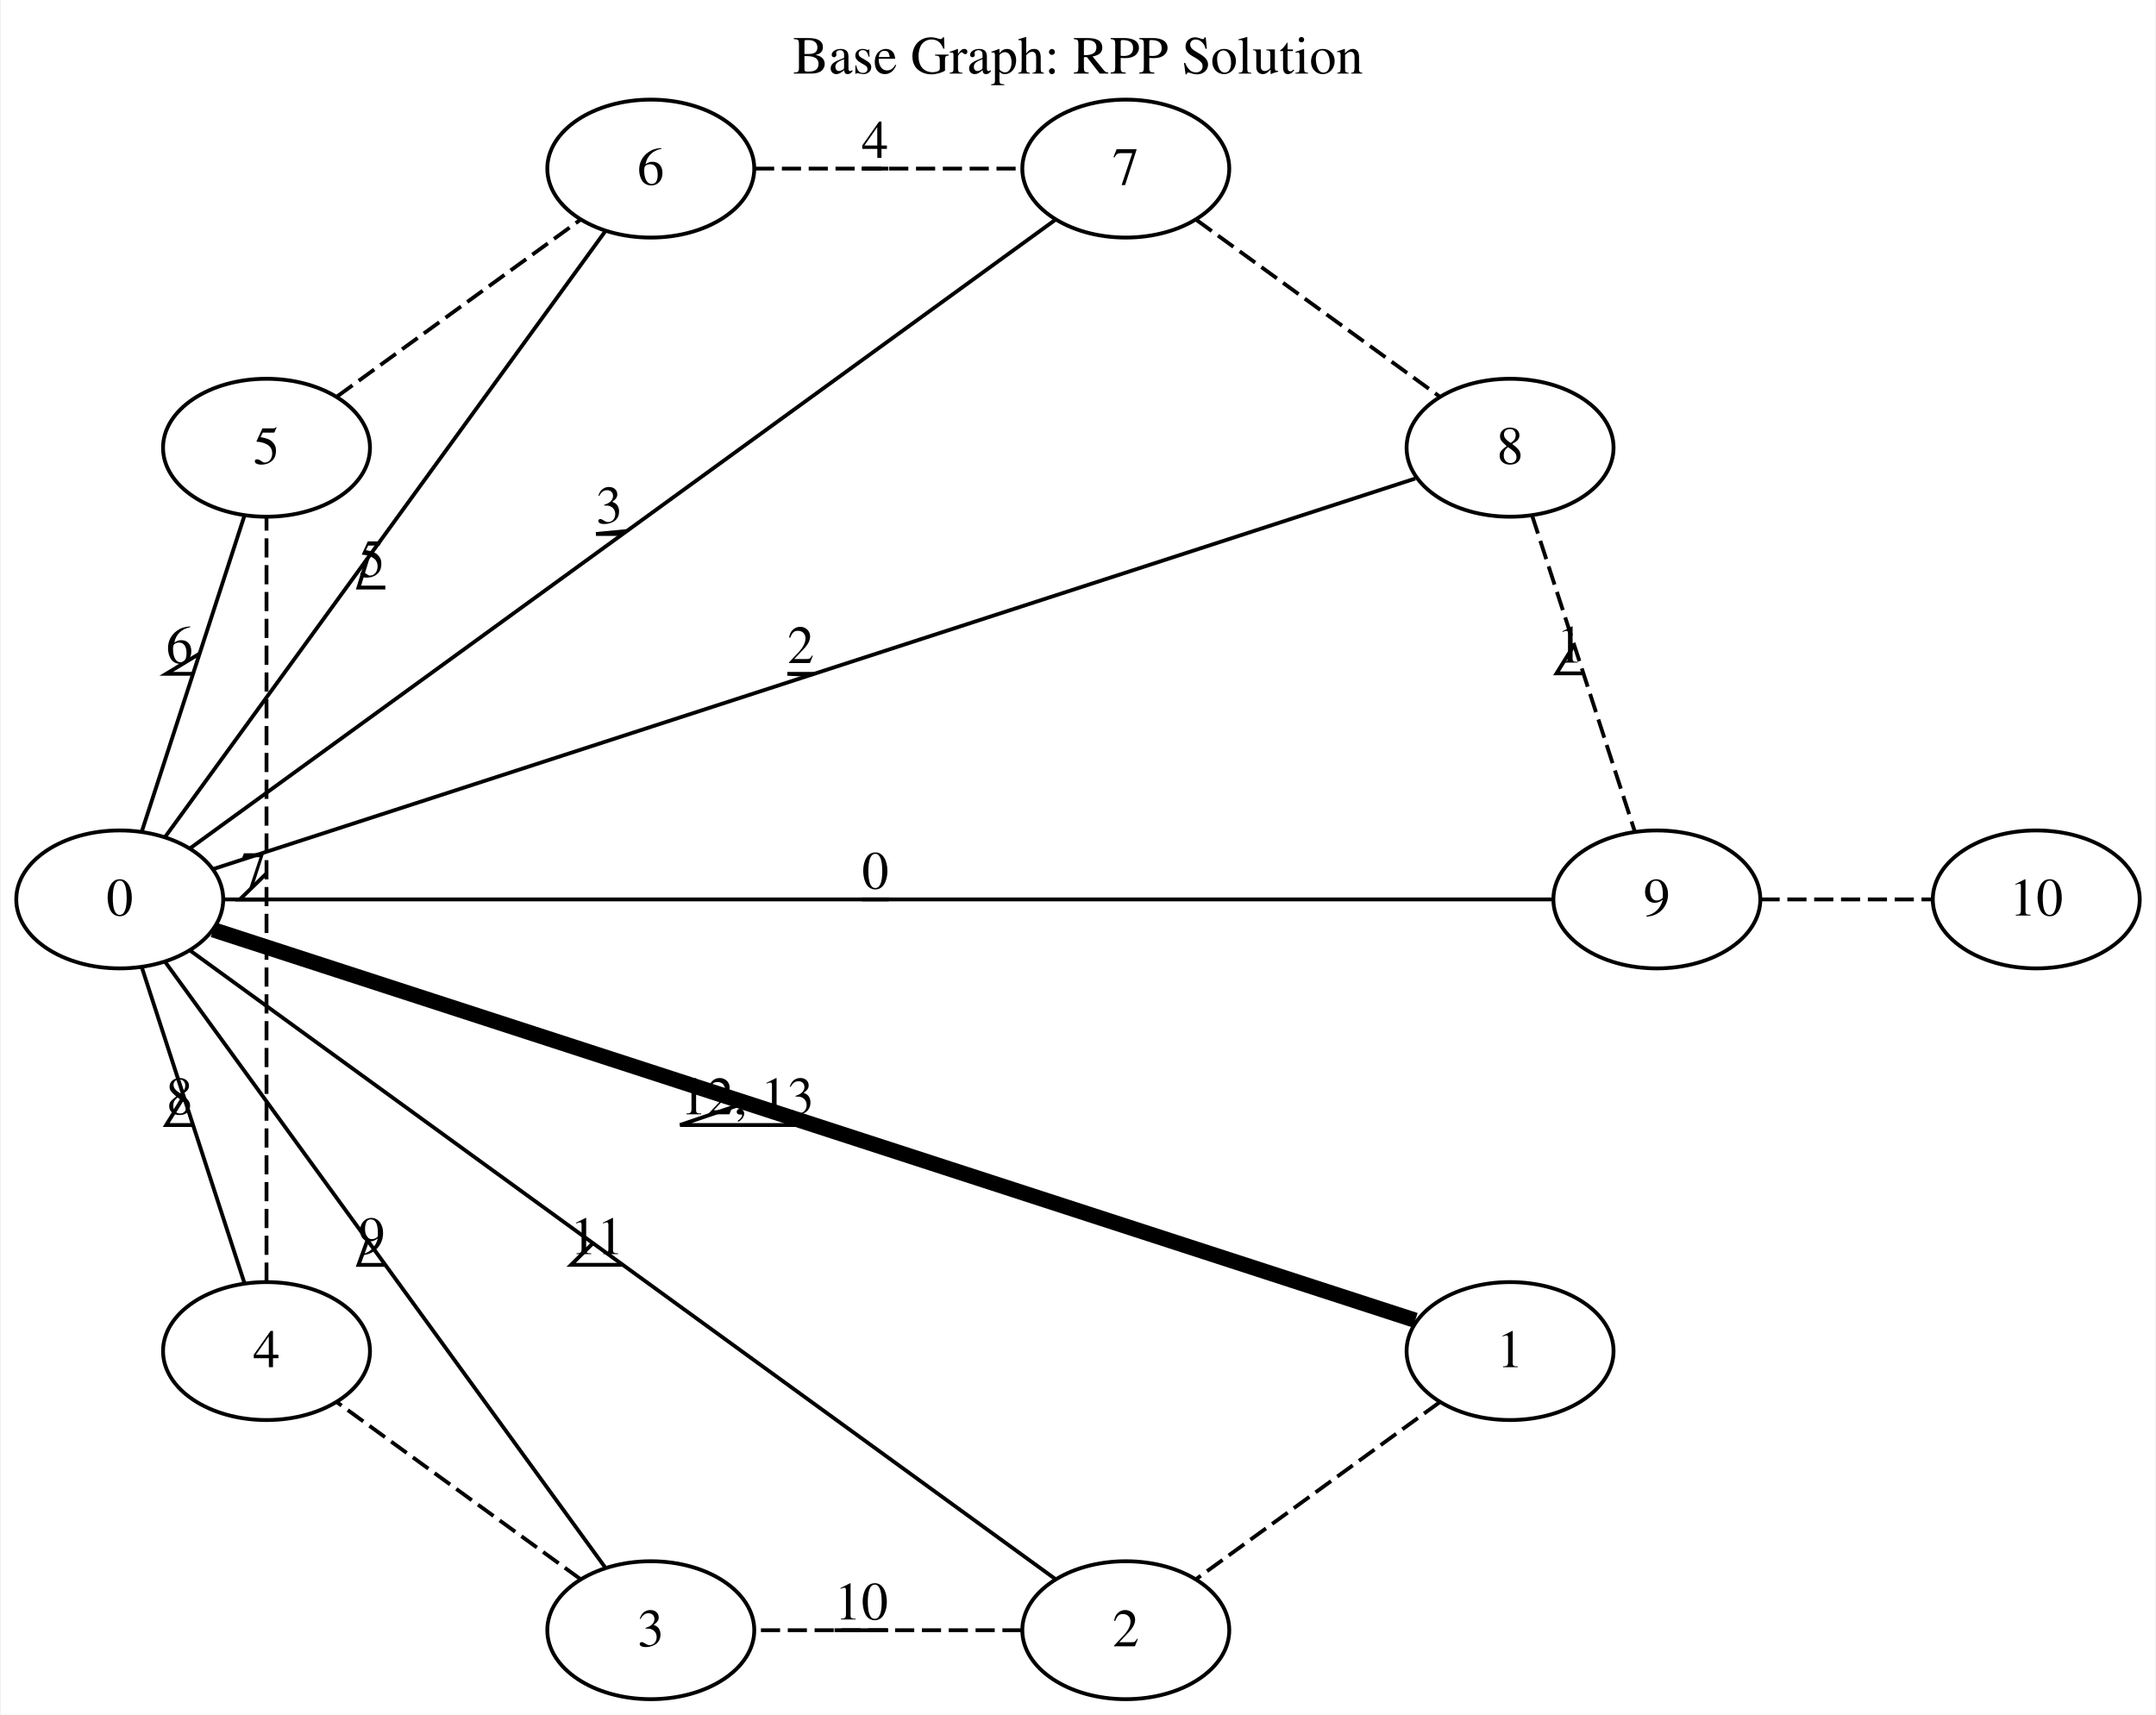
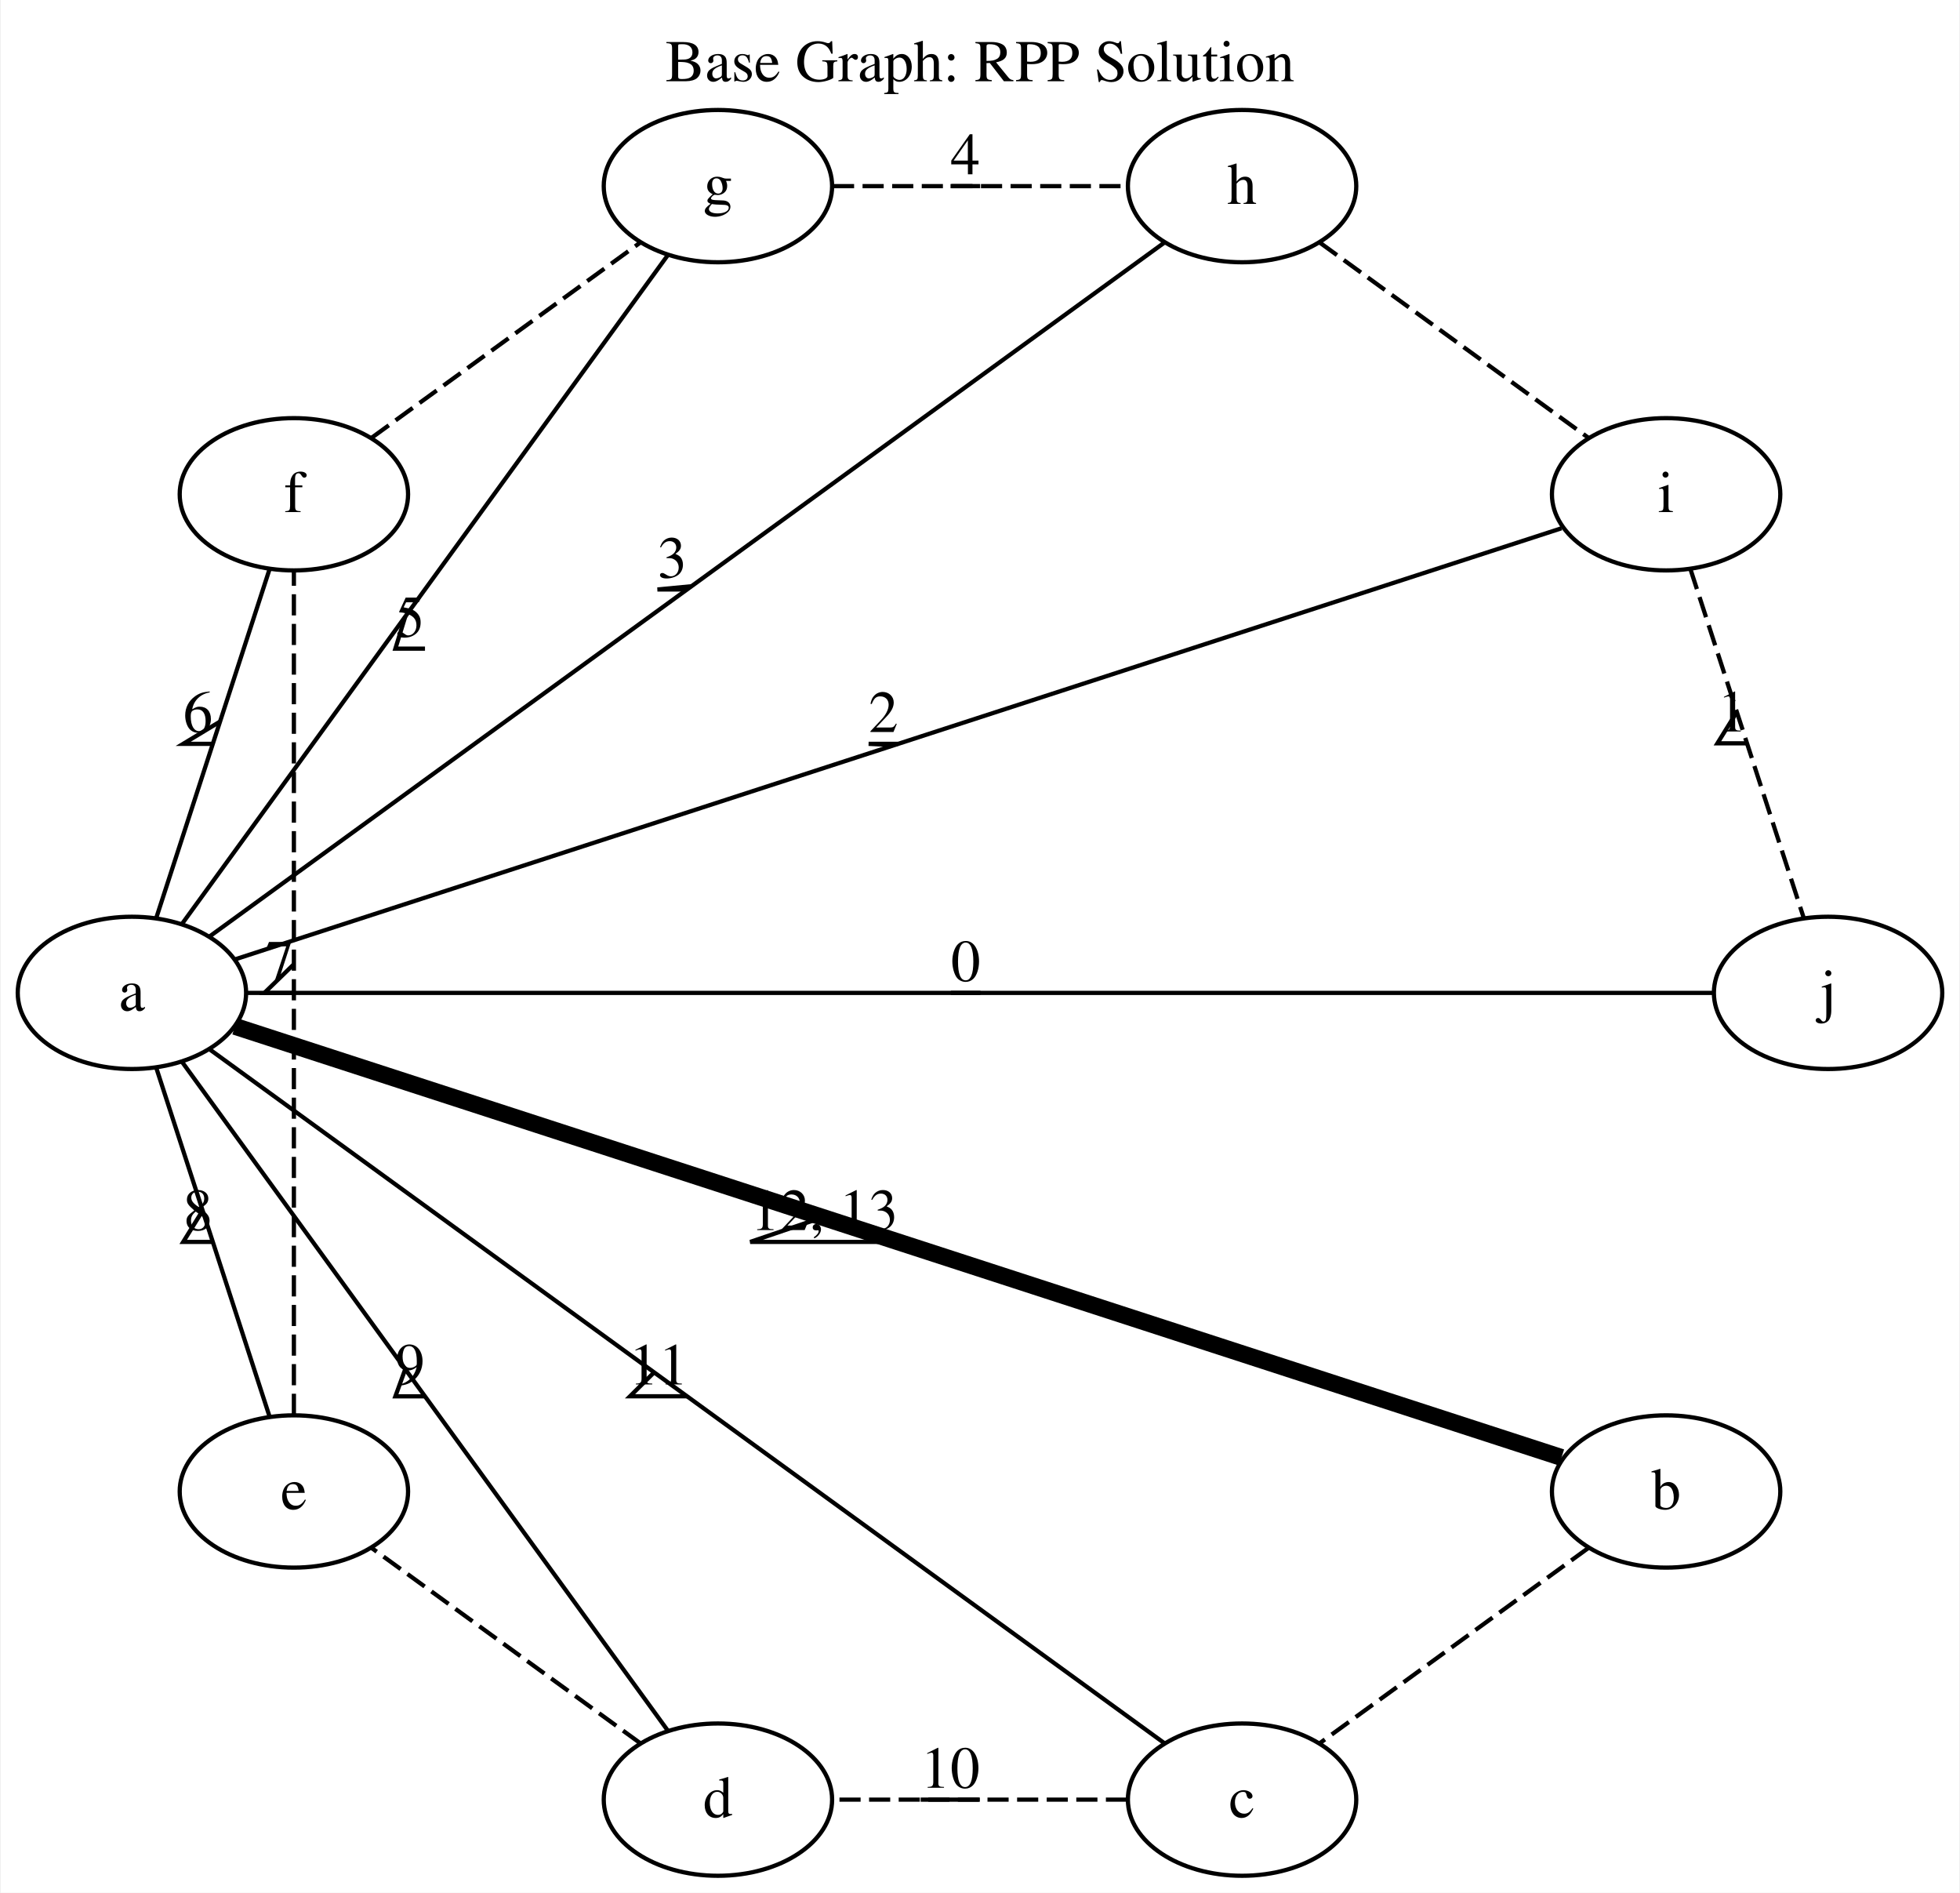
- <svg xmlns="http://www.w3.org/2000/svg" width="562pt" height="447pt" viewBox="0.00 0.00 562.07 447.44">
+ <svg xmlns="http://www.w3.org/2000/svg" width="463pt" height="447pt" viewBox="0.00 0.00 463.07 447.44">
  <g id="graph0" class="graph" transform="scale(1 1) rotate(0) translate(4 443.4407)">
-     <polygon fill="#ffffff" stroke="transparent" points="-4,4 -4,-443.441 558.071,-443.441 558.071,4 -4,4" />
-     <text text-anchor="middle" x="277.035" y="-424.241" font-family="Times,serif" font-size="14.00" fill="#000000">Base Graph: RPP Solution</text>
+     <polygon fill="#ffffff" stroke="transparent" points="-4,4 -4,-443.441 459.07,-443.441 459.07,4 -4,4" />
+     <text text-anchor="middle" x="227.535" y="-424.241" font-family="Times,serif" font-size="14.00" fill="#000000">Base Graph: RPP Solution</text>
    <g id="node1" class="node">
      <ellipse fill="none" stroke="#000000" cx="27" cy="-208.72" rx="27" ry="18" />
-       <text text-anchor="middle" x="27" y="-204.52" font-family="Times,serif" font-size="14.00" fill="#000000">0</text>
+       <text text-anchor="middle" x="27" y="-204.52" font-family="Times,serif" font-size="14.00" fill="#000000">a</text>
    </g>
    <g id="node2" class="node">
      <ellipse fill="none" stroke="#000000" cx="389.772" cy="-90.849" rx="27" ry="18" />
-       <text text-anchor="middle" x="389.772" y="-86.649" font-family="Times,serif" font-size="14.00" fill="#000000">1</text>
+       <text text-anchor="middle" x="389.772" y="-86.649" font-family="Times,serif" font-size="14.00" fill="#000000">b</text>
    </g>
    <g id="0" class="edge">
      <path fill="none" stroke="#000000" stroke-width="4" d="M51.366,-200.803C117.294,-179.382 298.674,-120.448 365.034,-98.886" />
      <text text-anchor="middle" x="190.7" y="-152.645" font-family="Times,serif" font-size="14.00" fill="#000000">12, 13</text>
      <polyline fill="none" stroke="#000000" points="208.2,-149.845 173.2,-149.845 190.298,-155.661 " />
    </g>
    <g id="node3" class="node">
      <ellipse fill="none" stroke="#000000" cx="289.504" cy="-18" rx="27" ry="18" />
-       <text text-anchor="middle" x="289.504" y="-13.8" font-family="Times,serif" font-size="14.00" fill="#000000">2</text>
+       <text text-anchor="middle" x="289.504" y="-13.8" font-family="Times,serif" font-size="14.00" fill="#000000">c</text>
    </g>
    <g id="1" class="edge">
      <path fill="none" stroke="#000000" d="M45.459,-195.309C93.657,-160.291 222.891,-66.397 271.066,-31.396" />
      <text text-anchor="middle" x="151.519" y="-116.153" font-family="Times,serif" font-size="14.00" fill="#000000">11</text>
      <polyline fill="none" stroke="#000000" points="158.262,-113.353 144.775,-113.353 150.478,-119.008 " />
    </g>
    <g id="node4" class="node">
      <ellipse fill="none" stroke="#000000" cx="165.566" cy="-18" rx="27" ry="18" />
-       <text text-anchor="middle" x="165.566" y="-13.8" font-family="Times,serif" font-size="14.00" fill="#000000">3</text>
+       <text text-anchor="middle" x="165.566" y="-13.8" font-family="Times,serif" font-size="14.00" fill="#000000">d</text>
    </g>
    <g id="2" class="edge">
      <path fill="none" stroke="#000000" d="M38.814,-192.46C64.993,-156.427 127.631,-70.214 153.782,-34.22" />
      <text text-anchor="middle" x="92.798" y="-116.14" font-family="Times,serif" font-size="14.00" fill="#000000">9</text>
      <polyline fill="none" stroke="#000000" points="96.298,-113.34 89.298,-113.34 91.629,-119.766 " />
    </g>
    <g id="node5" class="node">
      <ellipse fill="none" stroke="#000000" cx="65.299" cy="-90.849" rx="27" ry="18" />
-       <text text-anchor="middle" x="65.299" y="-86.649" font-family="Times,serif" font-size="14.00" fill="#000000">4</text>
+       <text text-anchor="middle" x="65.299" y="-86.649" font-family="Times,serif" font-size="14.00" fill="#000000">e</text>
    </g>
    <g id="3" class="edge">
      <path fill="none" stroke="#000000" d="M32.734,-191.074C39.954,-168.853 52.287,-130.894 59.526,-108.616" />
      <text text-anchor="middle" x="42.63" y="-152.645" font-family="Times,serif" font-size="14.00" fill="#000000">8</text>
      <polyline fill="none" stroke="#000000" points="46.13,-149.845 39.13,-149.845 43.722,-157.257 " />
    </g>
    <g id="node6" class="node">
      <ellipse fill="none" stroke="#000000" cx="65.299" cy="-326.592" rx="27" ry="18" />
-       <text text-anchor="middle" x="65.299" y="-322.392" font-family="Times,serif" font-size="14.00" fill="#000000">5</text>
+       <text text-anchor="middle" x="65.299" y="-322.392" font-family="Times,serif" font-size="14.00" fill="#000000">f</text>
    </g>
    <g id="4" class="edge">
      <path fill="none" stroke="#000000" d="M32.734,-226.367C39.954,-248.588 52.287,-286.547 59.526,-308.825" />
      <text text-anchor="middle" x="42.63" y="-270.396" font-family="Times,serif" font-size="14.00" fill="#000000">6</text>
      <polyline fill="none" stroke="#000000" points="46.13,-267.596 39.13,-267.596 47.84,-272.86 " />
    </g>
    <g id="node7" class="node">
      <ellipse fill="none" stroke="#000000" cx="165.566" cy="-399.441" rx="27" ry="18" />
-       <text text-anchor="middle" x="165.566" y="-395.241" font-family="Times,serif" font-size="14.00" fill="#000000">6</text>
+       <text text-anchor="middle" x="165.566" y="-395.241" font-family="Times,serif" font-size="14.00" fill="#000000">g</text>
    </g>
    <g id="5" class="edge">
      <path fill="none" stroke="#000000" d="M38.814,-224.981C64.993,-261.014 127.631,-347.227 153.782,-383.221" />
      <text text-anchor="middle" x="92.798" y="-292.901" font-family="Times,serif" font-size="14.00" fill="#000000">5</text>
      <polyline fill="none" stroke="#000000" points="96.298,-290.101 89.298,-290.101 91.629,-297.674 " />
    </g>
    <g id="node8" class="node">
      <ellipse fill="none" stroke="#000000" cx="289.504" cy="-399.441" rx="27" ry="18" />
-       <text text-anchor="middle" x="289.504" y="-395.241" font-family="Times,serif" font-size="14.00" fill="#000000">7</text>
+       <text text-anchor="middle" x="289.504" y="-395.241" font-family="Times,serif" font-size="14.00" fill="#000000">h</text>
    </g>
    <g id="6" class="edge">
      <path fill="none" stroke="#000000" d="M45.459,-222.131C93.657,-257.149 222.891,-351.043 271.066,-386.044" />
      <text text-anchor="middle" x="154.762" y="-306.888" font-family="Times,serif" font-size="14.00" fill="#000000">3</text>
      <polyline fill="none" stroke="#000000" points="158.262,-304.088 151.262,-304.088 159.31,-304.849 " />
    </g>
    <g id="node9" class="node">
      <ellipse fill="none" stroke="#000000" cx="389.772" cy="-326.592" rx="27" ry="18" />
-       <text text-anchor="middle" x="389.772" y="-322.392" font-family="Times,serif" font-size="14.00" fill="#000000">8</text>
+       <text text-anchor="middle" x="389.772" y="-322.392" font-family="Times,serif" font-size="14.00" fill="#000000">i</text>
    </g>
    <g id="7" class="edge">
      <path fill="none" stroke="#000000" d="M51.366,-216.637C117.294,-238.059 298.674,-296.993 365.034,-318.554" />
      <text text-anchor="middle" x="204.7" y="-270.396" font-family="Times,serif" font-size="14.00" fill="#000000">2</text>
      <polyline fill="none" stroke="#000000" points="208.2,-267.596 201.2,-267.596 207.313,-267.308 " />
    </g>
    <g id="node10" class="node">
      <ellipse fill="none" stroke="#000000" cx="428.07" cy="-208.72" rx="27" ry="18" />
-       <text text-anchor="middle" x="428.07" y="-204.52" font-family="Times,serif" font-size="14.00" fill="#000000">9</text>
+       <text text-anchor="middle" x="428.07" y="-204.52" font-family="Times,serif" font-size="14.00" fill="#000000">j</text>
    </g>
    <g id="8" class="edge">
      <path fill="none" stroke="#000000" d="M54.252,-208.72C127.508,-208.72 328.052,-208.72 401.045,-208.72" />
      <text text-anchor="middle" x="224.149" y="-211.52" font-family="Times,serif" font-size="14.00" fill="#000000">0</text>
      <polyline fill="none" stroke="#000000" points="227.649,-208.72 220.649,-208.72 224.139,-208.72 " />
    </g>
    <g id="9" class="edge">
      <path fill="none" stroke="#000000" stroke-dasharray="5,2" d="M371.381,-77.487C353.289,-64.343 325.829,-44.392 307.778,-31.277" />
    </g>
    <g id="10" class="edge">
      <path fill="none" stroke="#000000" stroke-dasharray="5,2" d="M262.305,-18C241.641,-18 213.35,-18 192.702,-18" />
      <text text-anchor="middle" x="220.504" y="-20.8" font-family="Times,serif" font-size="14.00" fill="#000000">10</text>
      <polyline fill="none" stroke="#000000" points="227.504,-18 213.504,-18 220.342,-18 " />
    </g>
    <g id="11" class="edge">
      <path fill="none" stroke="#000000" stroke-dasharray="5,2" d="M147.176,-31.362C129.084,-44.506 101.624,-64.457 83.573,-77.572" />
    </g>
    <g id="12" class="edge">
      <path fill="none" stroke="#000000" stroke-dasharray="5,2" d="M65.299,-108.956C65.299,-152.837 65.299,-264.478 65.299,-308.423" />
      <text text-anchor="middle" x="61.799" y="-211.489" font-family="Times,serif" font-size="14.00" fill="#000000">7</text>
      <polyline fill="none" stroke="#000000" points="65.299,-208.69 58.299,-208.69 65.299,-215.498 " />
    </g>
    <g id="13" class="edge">
      <path fill="none" stroke="#000000" stroke-dasharray="5,2" d="M83.689,-339.954C101.781,-353.098 129.241,-373.049 147.292,-386.164" />
    </g>
    <g id="14" class="edge">
      <path fill="none" stroke="#000000" stroke-dasharray="5,2" d="M192.765,-399.441C213.429,-399.441 241.72,-399.441 262.369,-399.441" />
      <text text-anchor="middle" x="224.067" y="-402.241" font-family="Times,serif" font-size="14.00" fill="#000000">4</text>
      <polyline fill="none" stroke="#000000" points="227.567,-399.441 220.567,-399.441 224.133,-399.441 " />
    </g>
    <g id="15" class="edge">
      <path fill="none" stroke="#000000" stroke-dasharray="5,2" d="M307.895,-386.079C325.986,-372.935 353.447,-352.984 371.498,-339.869" />
    </g>
    <g id="16" class="edge">
      <path fill="none" stroke="#000000" stroke-dasharray="5,2" d="M395.505,-308.945C402.726,-286.724 415.059,-248.766 422.298,-226.488" />
      <text text-anchor="middle" x="405.401" y="-270.517" font-family="Times,serif" font-size="14.00" fill="#000000">1</text>
      <polyline fill="none" stroke="#000000" points="408.901,-267.716 401.901,-267.716 406.493,-275.128 " />
    </g>
-     <g id="node11" class="node">
-       <ellipse fill="none" stroke="#000000" cx="527.071" cy="-208.72" rx="27" ry="18" />
-       <text text-anchor="middle" x="527.071" y="-204.52" font-family="Times,serif" font-size="14.00" fill="#000000">10</text>
-     </g>
-     <g id="17" class="edge">
-       <path fill="none" stroke="#000000" stroke-dasharray="5,2" d="M455.123,-208.72C469.092,-208.72 486.087,-208.72 500.051,-208.72" />
-     </g>
  </g>
</svg>
